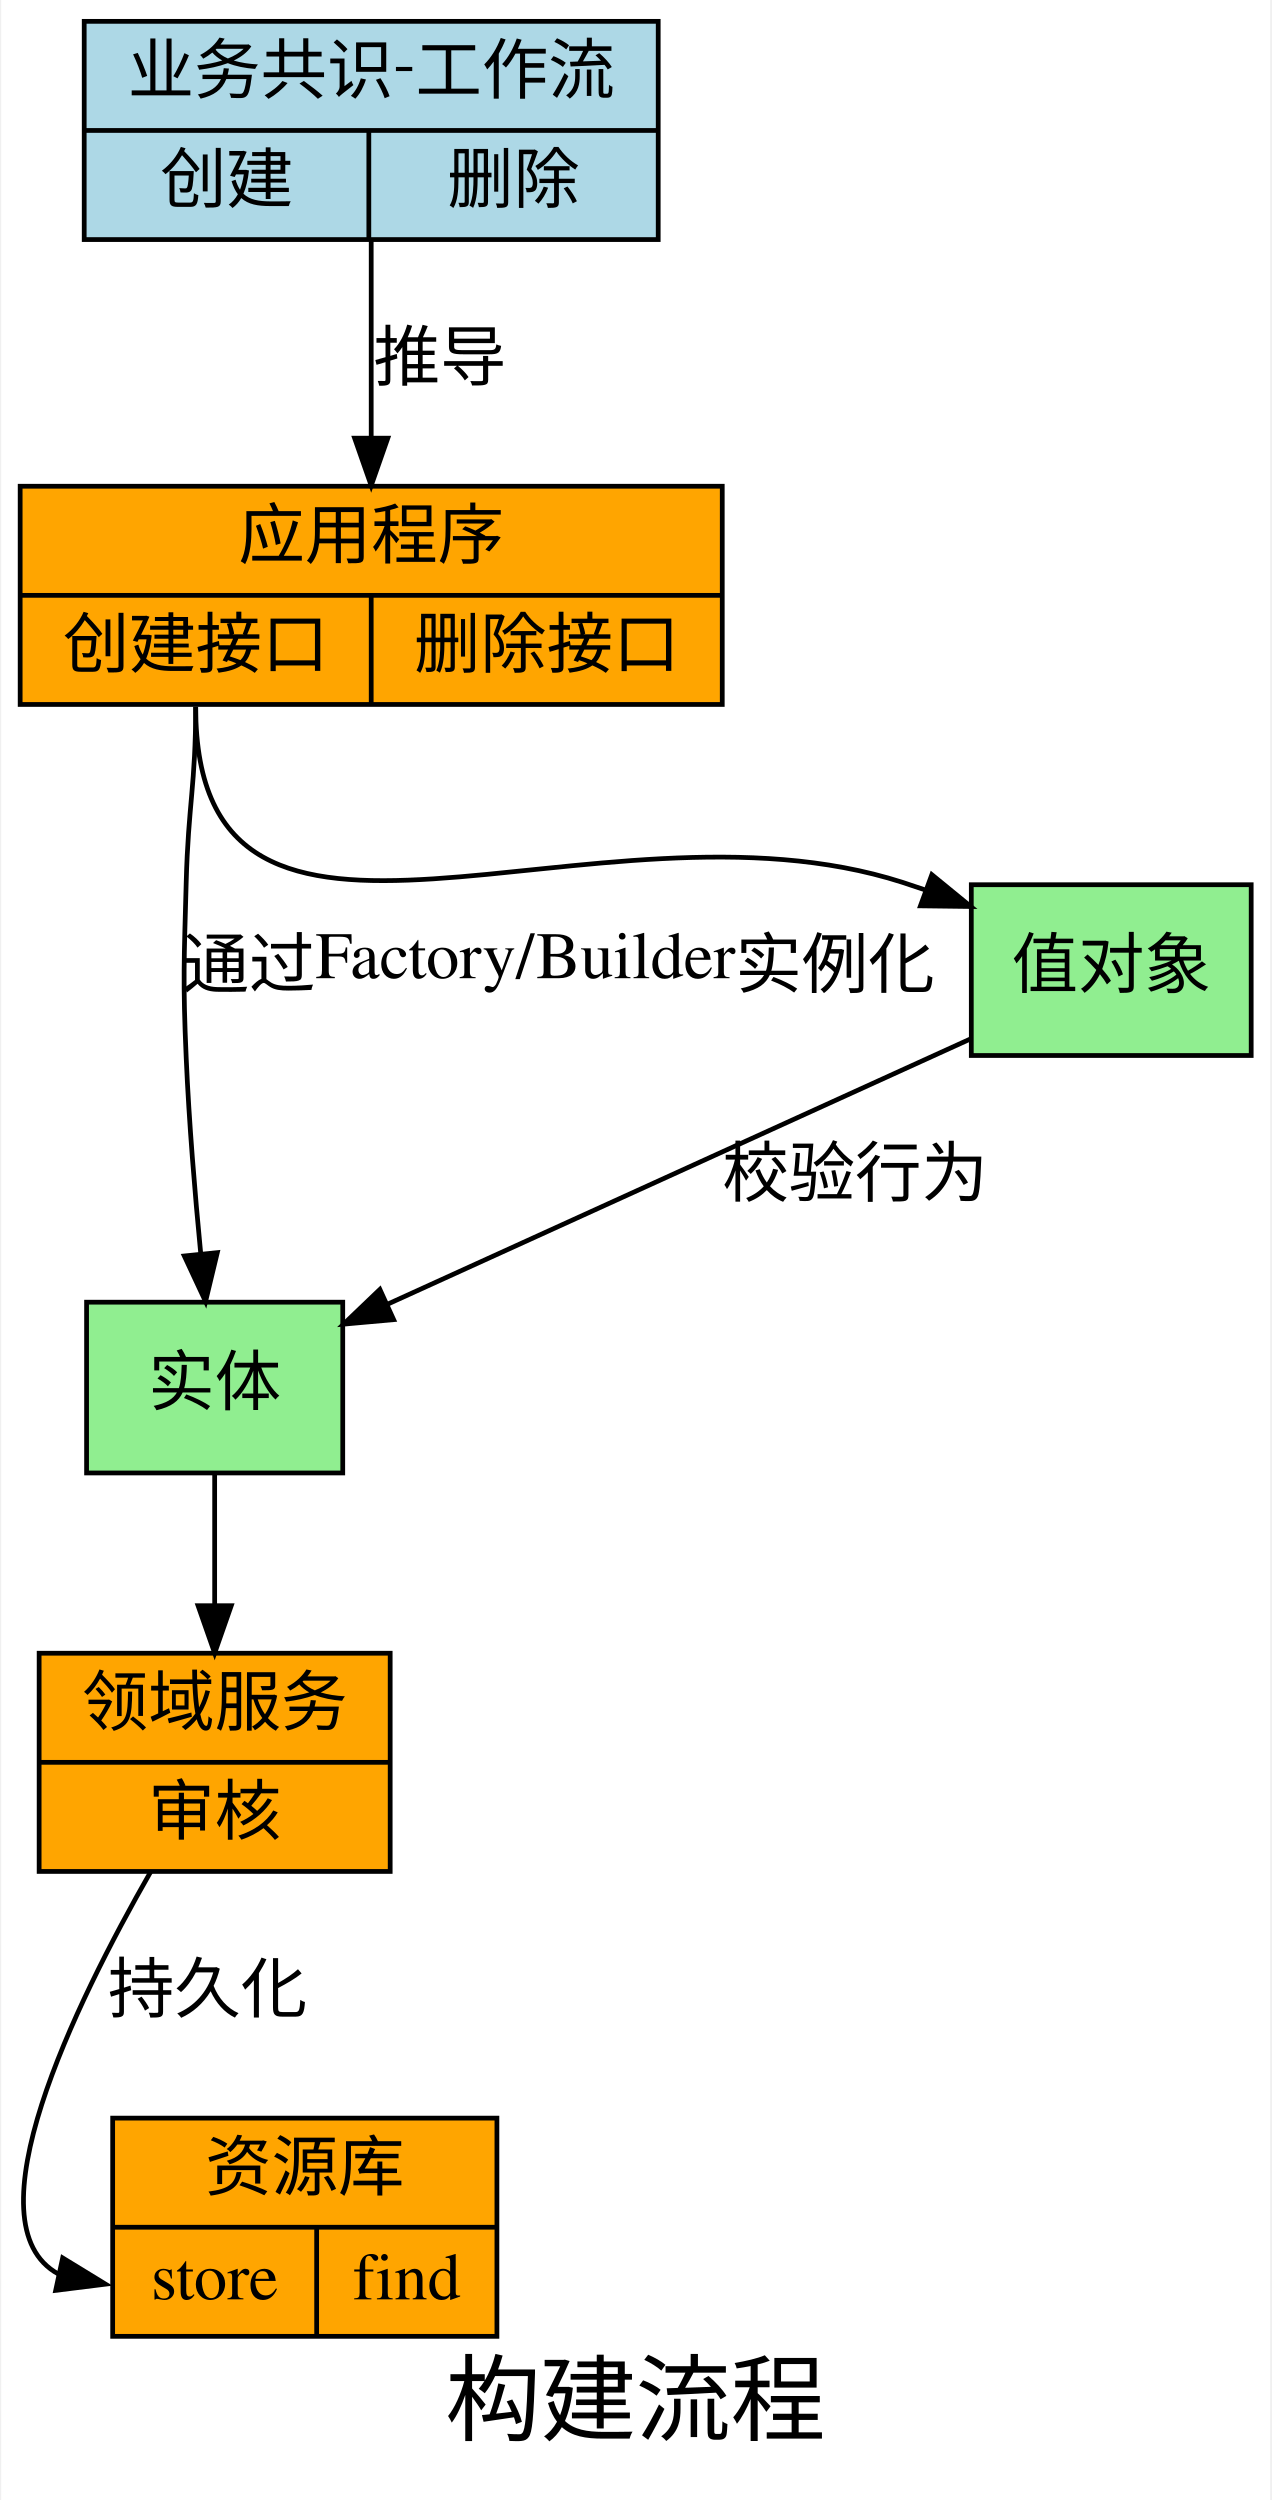
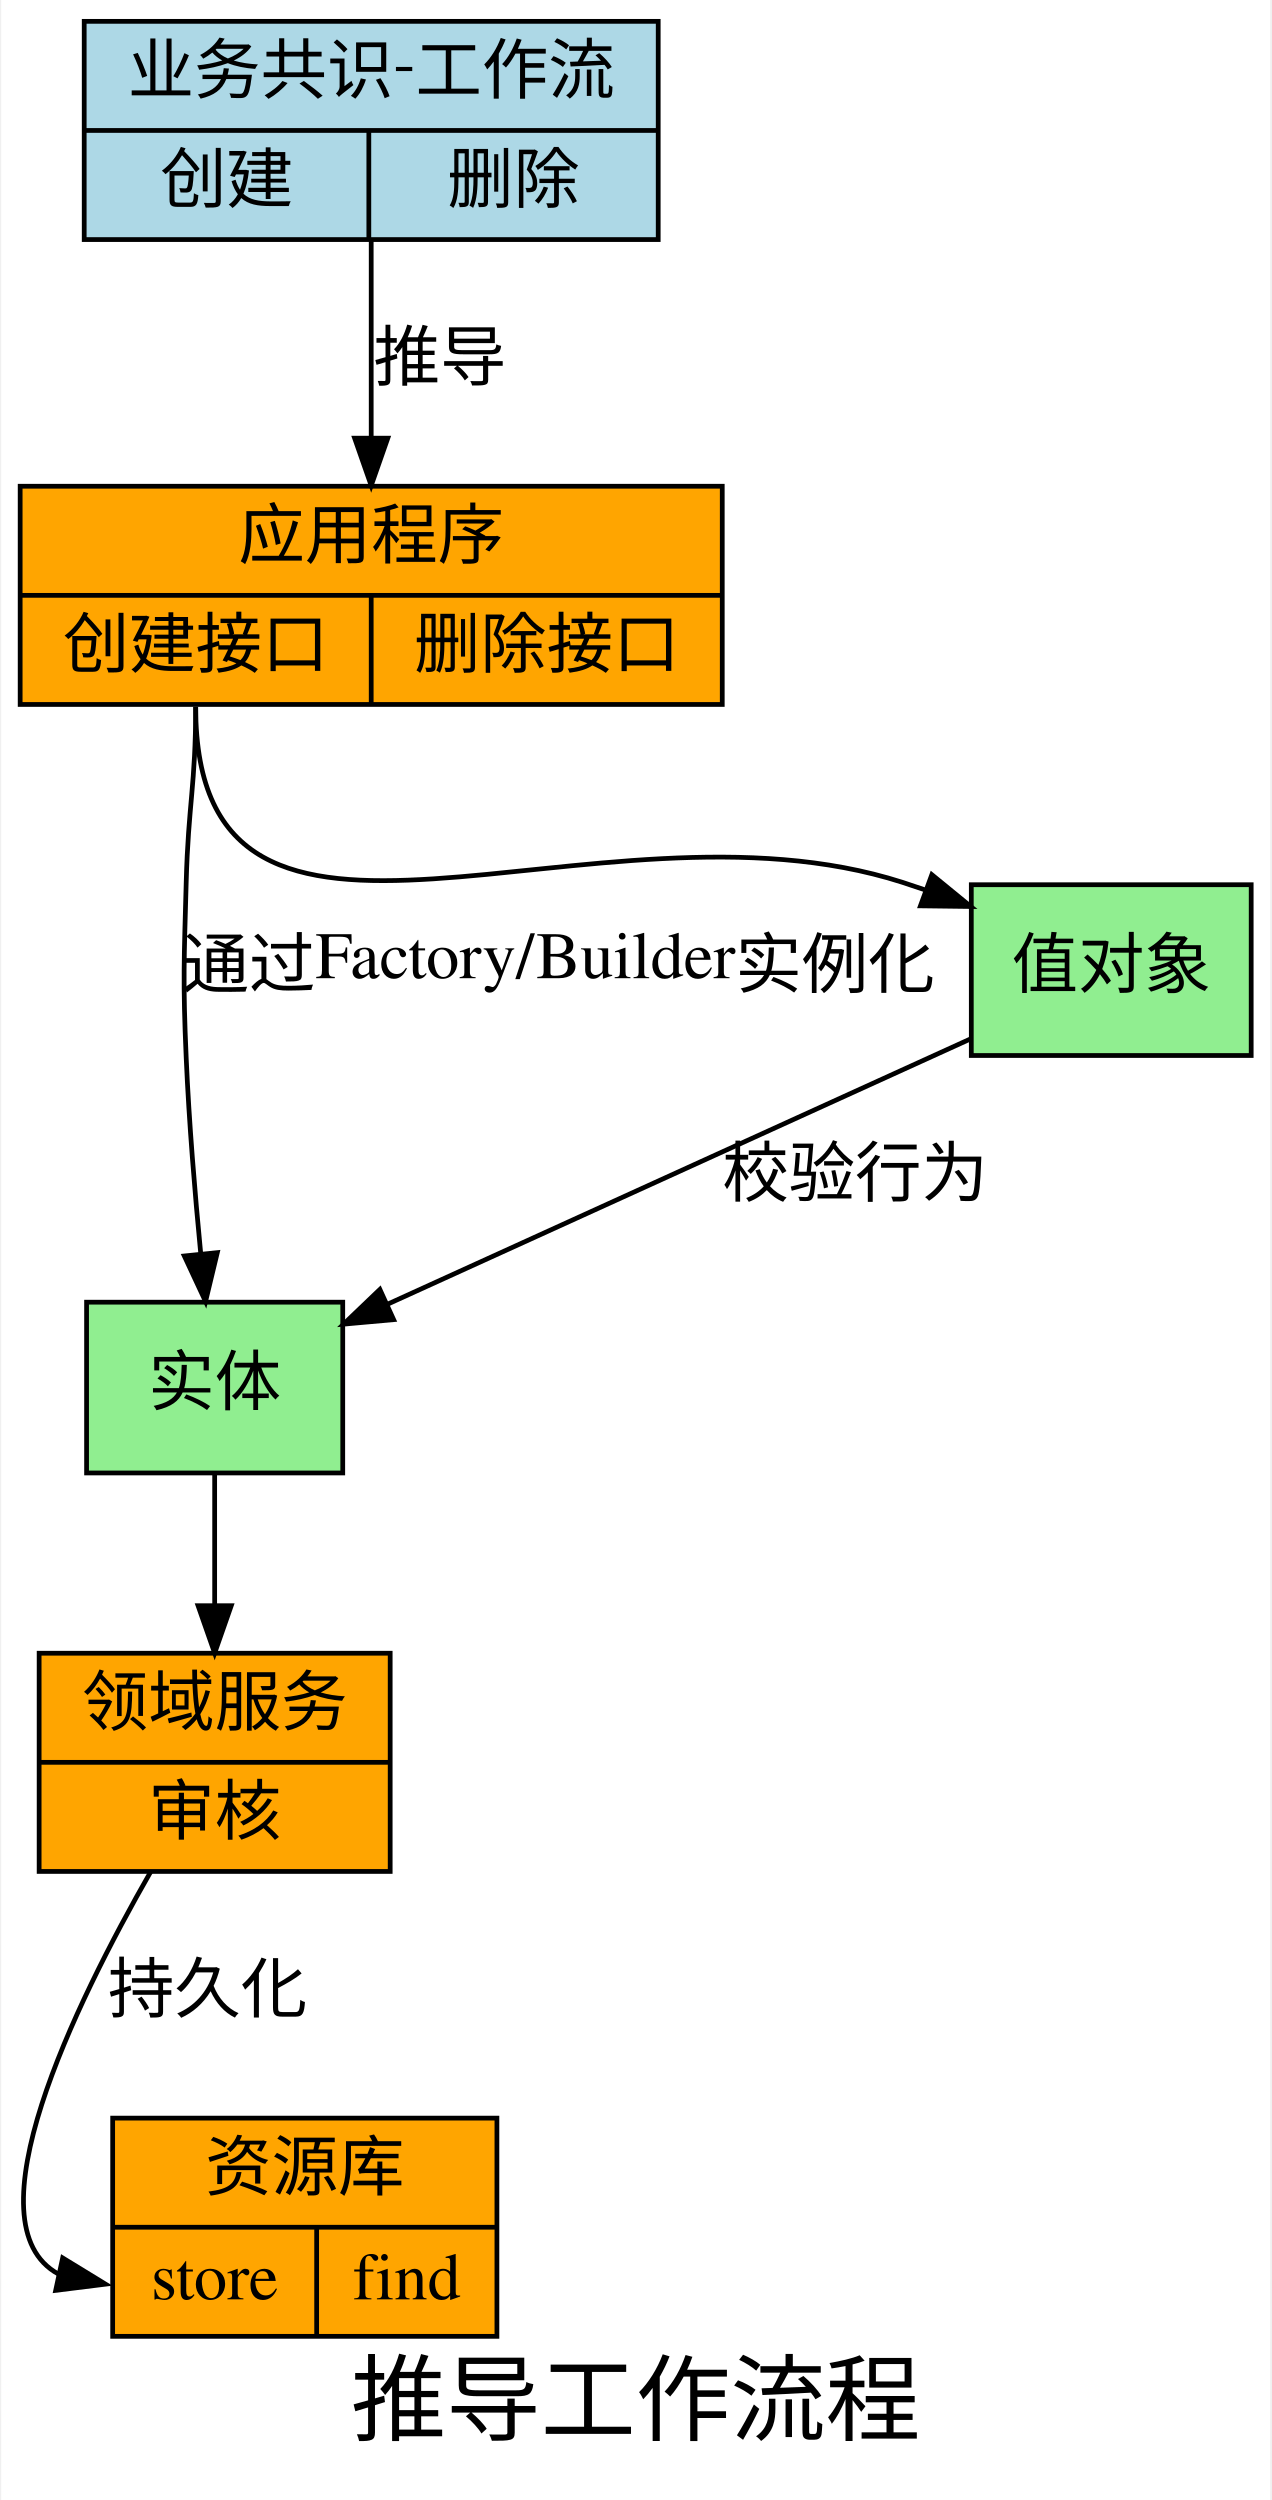
<svg xmlns="http://www.w3.org/2000/svg" width="268pt" height="527pt" viewBox="0.00 0.00 267.50 527.00">
  <g id="graph0" class="graph" transform="scale(1 1) rotate(0) translate(4 523)">
    <polygon fill="white" stroke="transparent" points="-4,4 -4,-523 263.5,-523 263.5,4 -4,4" />
-     <text text-anchor="middle" x="129.75" y="-10" font-family="Times,serif" font-size="20.00">构建流程</text>
+     <text text-anchor="middle" x="129.75" y="-10" font-family="Times,serif" font-size="20.00">推导工作流程</text>
    <g id="node1" class="node">
      <polygon fill="lightblue" stroke="black" points="13.5,-472.5 13.5,-518.5 134.5,-518.5 134.5,-472.5 13.5,-472.5" />
      <text text-anchor="middle" x="74" y="-503.3" font-family="Times,serif" font-size="14.00">业务共识-工作流</text>
      <polyline fill="none" stroke="black" points="13.5,-495.5 134.5,-495.5 " />
      <text text-anchor="middle" x="43.5" y="-480.3" font-family="Times,serif" font-size="14.00">创建</text>
      <polyline fill="none" stroke="black" points="73.5,-472.5 73.5,-495.5 " />
      <text text-anchor="middle" x="104" y="-480.3" font-family="Times,serif" font-size="14.00">删除</text>
    </g>
    <g id="node2" class="node">
      <polygon fill="orange" stroke="black" points="0,-374.5 0,-420.5 148,-420.5 148,-374.5 0,-374.5" />
      <text text-anchor="middle" x="74" y="-405.3" font-family="Times,serif" font-size="14.00">应用程序</text>
      <polyline fill="none" stroke="black" points="0,-397.5 148,-397.5 " />
      <text text-anchor="middle" x="37" y="-382.3" font-family="Times,serif" font-size="14.00">创建接口</text>
      <polyline fill="none" stroke="black" points="74,-374.5 74,-397.5 " />
      <text text-anchor="middle" x="111" y="-382.3" font-family="Times,serif" font-size="14.00">删除接口</text>
    </g>
    <g id="edge1" class="edge">
      <path fill="none" stroke="black" d="M74,-472.23C74,-460 74,-444.59 74,-431.03" />
      <polygon fill="black" stroke="black" points="77.5,-430.64 74,-420.64 70.5,-430.64 77.5,-430.64" />
      <text text-anchor="middle" x="88.5" y="-442.8" font-family="Times,serif" font-size="14.00">推导</text>
    </g>
    <g id="node5" class="node">
      <polygon fill="lightgreen" stroke="black" points="14,-212.5 14,-248.5 68,-248.5 68,-212.5 14,-212.5" />
      <text text-anchor="middle" x="41" y="-226.8" font-family="Times,serif" font-size="14.00">实体</text>
    </g>
    <g id="edge2" class="edge">
      <path fill="none" stroke="black" d="M37,-374C37,-357.53 35.44,-353.46 35,-337 34.56,-320.56 34.28,-316.43 35,-300 35.59,-286.44 36.84,-271.41 38.05,-258.9" />
      <polygon fill="black" stroke="black" points="41.56,-258.95 39.08,-248.64 34.6,-258.24 41.56,-258.95" />
      <text text-anchor="middle" x="113.5" y="-314.8" font-family="Times,serif" font-size="14.00">通过Factory/Builder实例化</text>
    </g>
    <g id="node6" class="node">
      <polygon fill="lightgreen" stroke="black" points="200.5,-300.5 200.5,-336.5 259.5,-336.5 259.5,-300.5 200.5,-300.5" />
      <text text-anchor="middle" x="230" y="-314.8" font-family="Times,serif" font-size="14.00">值对象</text>
    </g>
    <g id="edge3" class="edge">
      <path fill="none" stroke="black" d="M37,-374C37,-305.77 121.04,-357.88 186,-337 187.61,-336.48 189.25,-335.93 190.9,-335.36" />
      <polygon fill="black" stroke="black" points="192.18,-338.62 200.38,-331.91 189.78,-332.05 192.18,-338.62" />
    </g>
    <g id="node3" class="node">
      <polygon fill="orange" stroke="black" points="19.5,-30.5 19.5,-76.5 100.5,-76.5 100.5,-30.5 19.5,-30.5" />
      <text text-anchor="middle" x="60" y="-61.3" font-family="Times,serif" font-size="14.00">资源库</text>
      <polyline fill="none" stroke="black" points="19.5,-53.5 100.5,-53.5 " />
      <text text-anchor="middle" x="41" y="-38.3" font-family="Times,serif" font-size="14.00">store</text>
      <polyline fill="none" stroke="black" points="62.5,-30.5 62.5,-53.5 " />
      <text text-anchor="middle" x="81.5" y="-38.3" font-family="Times,serif" font-size="14.00">find</text>
    </g>
    <g id="node4" class="node">
      <polygon fill="orange" stroke="black" points="4,-128.5 4,-174.5 78,-174.5 78,-128.5 4,-128.5" />
      <text text-anchor="middle" x="41" y="-159.3" font-family="Times,serif" font-size="14.00">领域服务</text>
      <polyline fill="none" stroke="black" points="4,-151.5 78,-151.5 " />
      <text text-anchor="middle" x="41" y="-136.3" font-family="Times,serif" font-size="14.00">审核</text>
    </g>
    <g id="edge6" class="edge">
      <path fill="none" stroke="black" d="M27.52,-128.44C11.41,-100.32 -11.11,-54.09 8.05,-43.64" />
      <polygon fill="black" stroke="black" points="8.96,-47.03 18,-41.5 7.49,-40.19 8.96,-47.03" />
      <text text-anchor="middle" x="39.5" y="-98.8" font-family="Times,serif" font-size="14.00">持久化</text>
    </g>
    <g id="edge5" class="edge">
      <path fill="none" stroke="black" d="M41,-212.41C41,-204.21 41,-194.11 41,-184.56" />
      <polygon fill="black" stroke="black" points="44.5,-184.52 41,-174.52 37.5,-184.52 44.5,-184.52" />
    </g>
    <g id="edge4" class="edge">
      <path fill="none" stroke="black" d="M200.47,-304.06C167.21,-288.93 113.13,-264.32 77.32,-248.02" />
      <polygon fill="black" stroke="black" points="78.73,-244.82 68.18,-243.87 75.83,-251.19 78.73,-244.82" />
      <text text-anchor="middle" x="176" y="-270.8" font-family="Times,serif" font-size="14.00">校验行为</text>
    </g>
  </g>
</svg>
